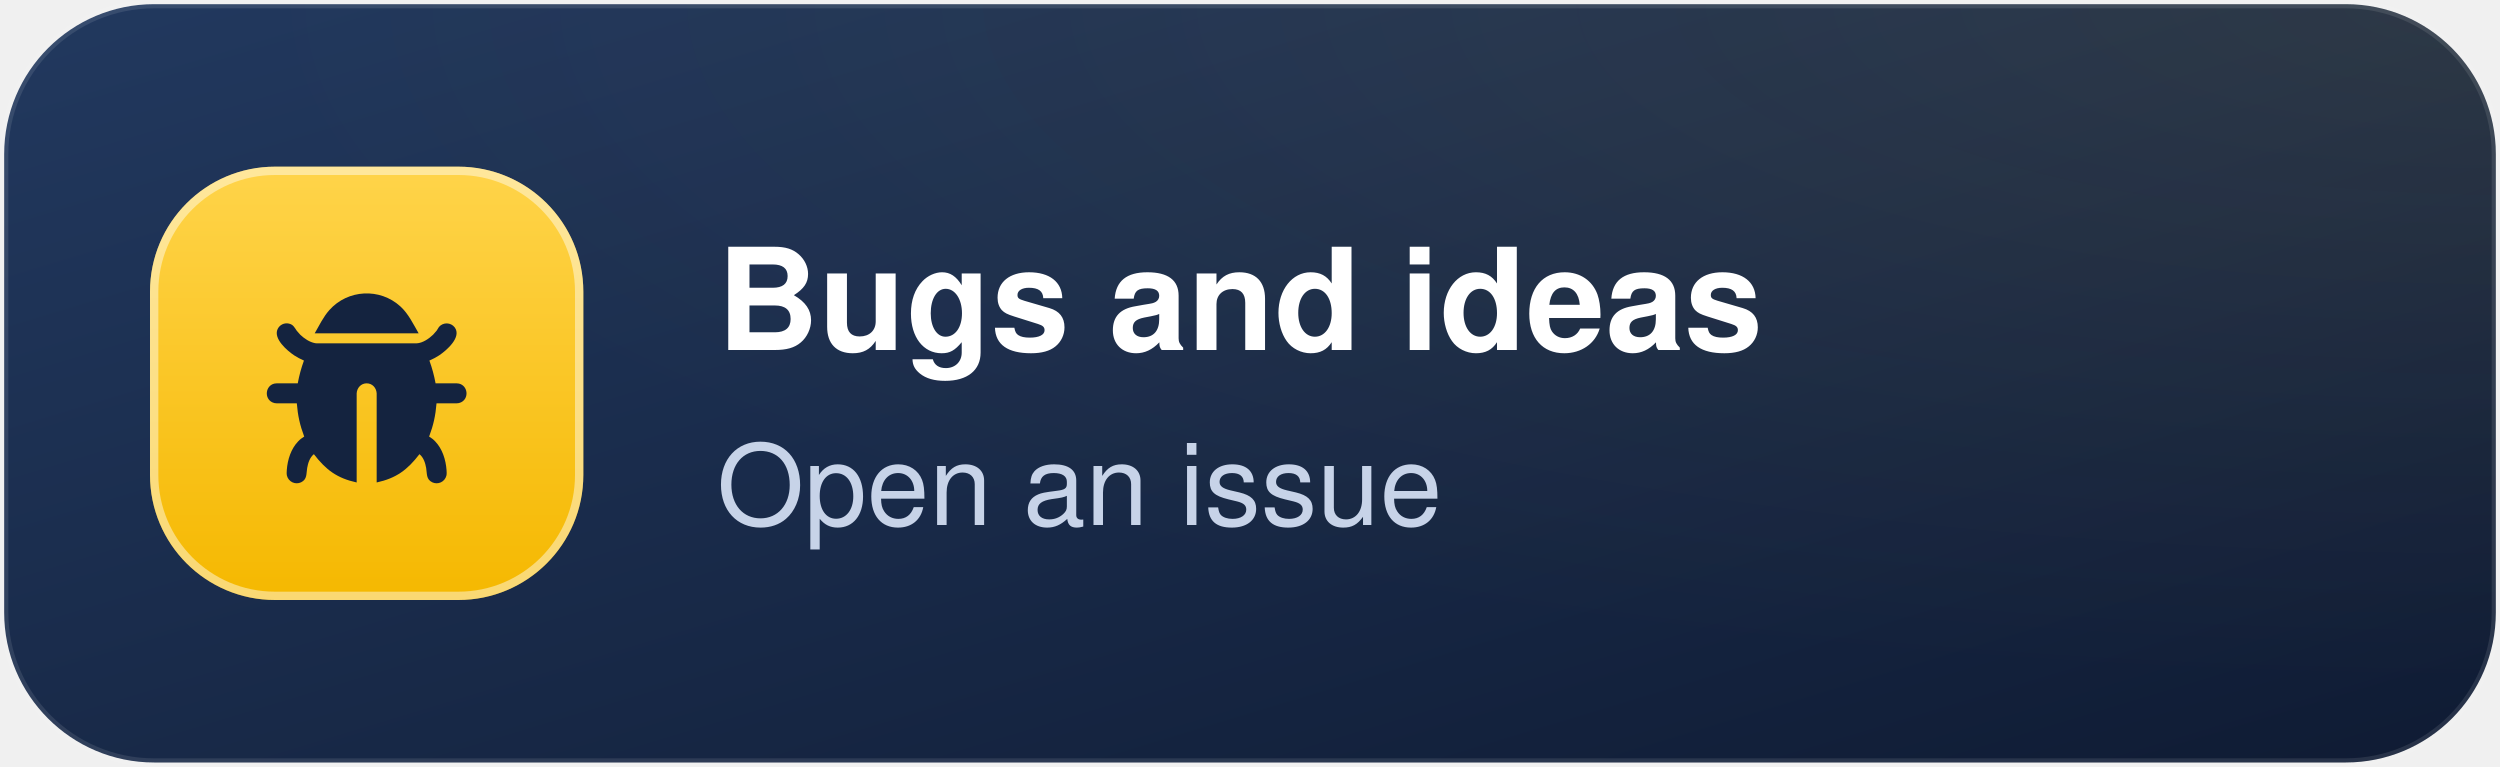
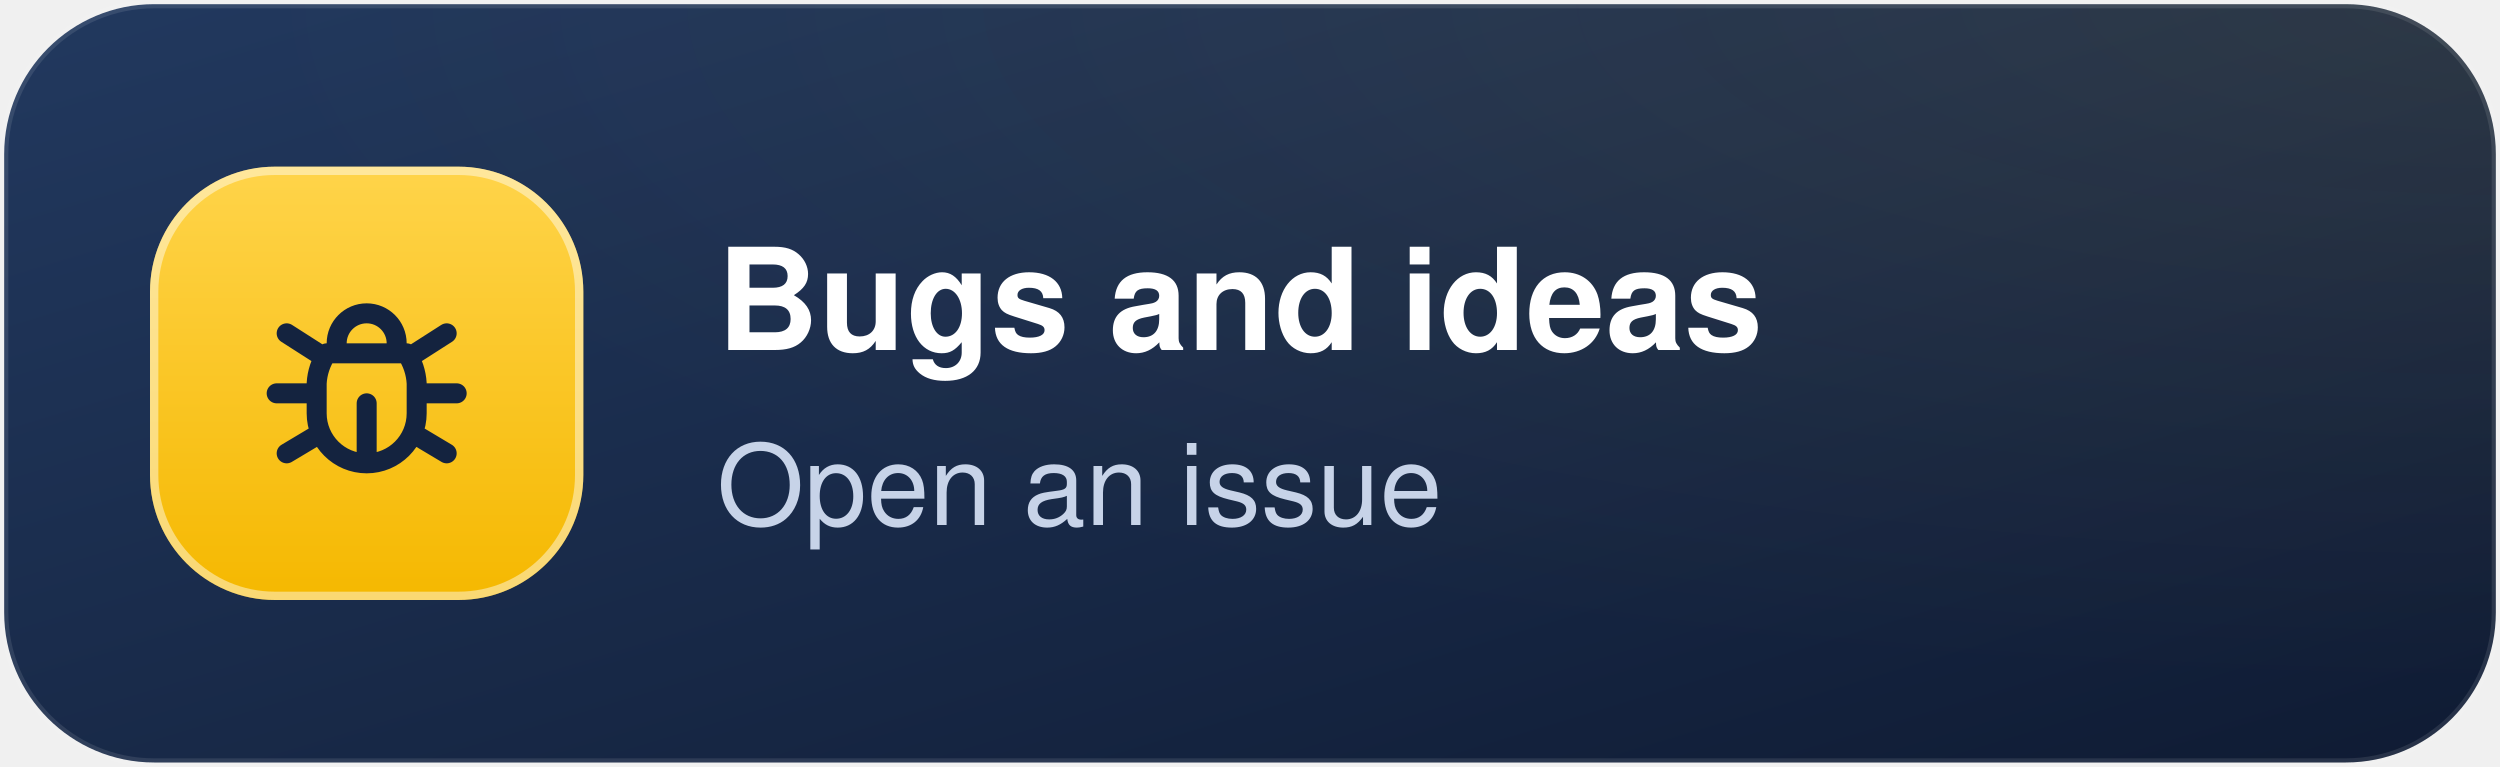
<svg xmlns="http://www.w3.org/2000/svg" width="300" height="92" viewBox="0 0 300 92" role="img" aria-label="Bugs and ideas: Open an issue">
  <defs>
    <linearGradient id="bg" x1="0" y1="0" x2="1" y2="1">
      <stop offset="0" stop-color="#22395f" />
      <stop offset="1" stop-color="#0f1b33" />
    </linearGradient>
    <linearGradient id="gold" x1="0" y1="0" x2="0" y2="1">
      <stop offset="0" stop-color="#ffd44a" />
      <stop offset="1" stop-color="#f5b800" />
    </linearGradient>
    <radialGradient id="glow" cx="1" cy="0" r="0.9">
      <stop offset="0" stop-color="#ffc629" stop-opacity=".09" />
      <stop offset="1" stop-color="#ffc629" stop-opacity="0" />
    </radialGradient>
  </defs>
  <rect x="0.5" y="0.5" width="299" height="91" rx="18" fill="url(#bg)" />
  <rect x="0.5" y="0.5" width="299" height="91" rx="18" fill="url(#glow)" />
  <rect x="0.5" y="0.5" width="299" height="91" rx="18" fill="none" stroke="#ffffff" stroke-opacity=".1" />
  <rect x="18" y="20" width="52" height="52" rx="15" fill="url(#gold)" />
  <rect x="18.5" y="20.5" width="51" height="51" rx="14.5" fill="none" stroke="#ffffff" stroke-opacity=".45" />
  <g transform="translate(29.6 31.6) scale(1.2)" color="#14233f">
-     <path fill="currentColor" d="M18.273 9.722c.28.776.465 1.466.618 2.278H21l.229.026c.895.209 1.035 1.47.211 1.872A1 1 0 0 1 21 14h-2.014c-.103 1.238-.304 2.161-.74 3.325c.295.202.355.22.603.477c.724.75 1.063 1.844 1.138 2.863c.013.175.028.387-.013.564a1.01 1.01 0 0 1-1.414.669c-.628-.307-.511-.86-.61-1.429c-.089-.509-.259-1.05-.671-1.386c-1.214 1.579-2.315 2.398-4.279 2.831V13c-.031-.544-.431-1-1-1s-.969.456-1 1v8.914c-1.964-.433-3.066-1.251-4.28-2.831c-.411.336-.581.878-.67 1.386c-.099.569.018 1.122-.61 1.429a1.01 1.01 0 0 1-1.414-.669c-.041-.177-.026-.389-.013-.564c.075-1.019.414-2.113 1.138-2.863c.247-.257.307-.275.602-.477c-.435-1.164-.636-2.087-.739-3.325H3a1 1 0 0 1-.44-.102c-.824-.402-.684-1.663.211-1.872L3 12h2.109c.152-.812.337-1.502.618-2.278a6.5 6.5 0 0 1-.969-.515c-.69-.46-2.109-1.663-1.666-2.625a1 1 0 0 1 1.118-.56c.449.097.562.378.796.716l.356.404c.399.378.932.742 1.483.842L7 8h10c.606-.033 1.213-.455 1.638-.858l.356-.404l.238-.378a1.01 1.01 0 0 1 1.563.033c.754.987-.83 2.331-1.553 2.814a6.6 6.6 0 0 1-.969.515M17.198 7H6.802c.44-.761.868-1.658 1.473-2.333c1.843-2.06 5.043-2.227 7.089-.365c.816.743 1.29 1.759 1.834 2.698" />
+     <path fill="none" stroke="currentColor" stroke-linecap="round" stroke-linejoin="round" stroke-width="2" d="M9 9V8a3 3 0 0 1 6 0v1M8 9h8a6 6 0 0 1 1 3v3a5 5 0 0 1-10 0v-3a6 6 0 0 1 1-3m-5 4h4m10 0h4m-9 7v-6m-8 5l3.35-2M20 19l-3.35-2M4 7l3.75 2.4M20 7l-3.75 2.4" />
  </g>
  <text x="86" y="42" font-family="-apple-system, BlinkMacSystemFont, Segoe UI, Helvetica, Arial, sans-serif" font-size="17" font-weight="700" fill="#ffffff">Bugs and ideas</text>
  <text x="86" y="63" font-family="-apple-system, BlinkMacSystemFont, Segoe UI, Helvetica, Arial, sans-serif" font-size="13.5" font-weight="500" fill="#c7d3e8">Open an issue</text>
</svg>
